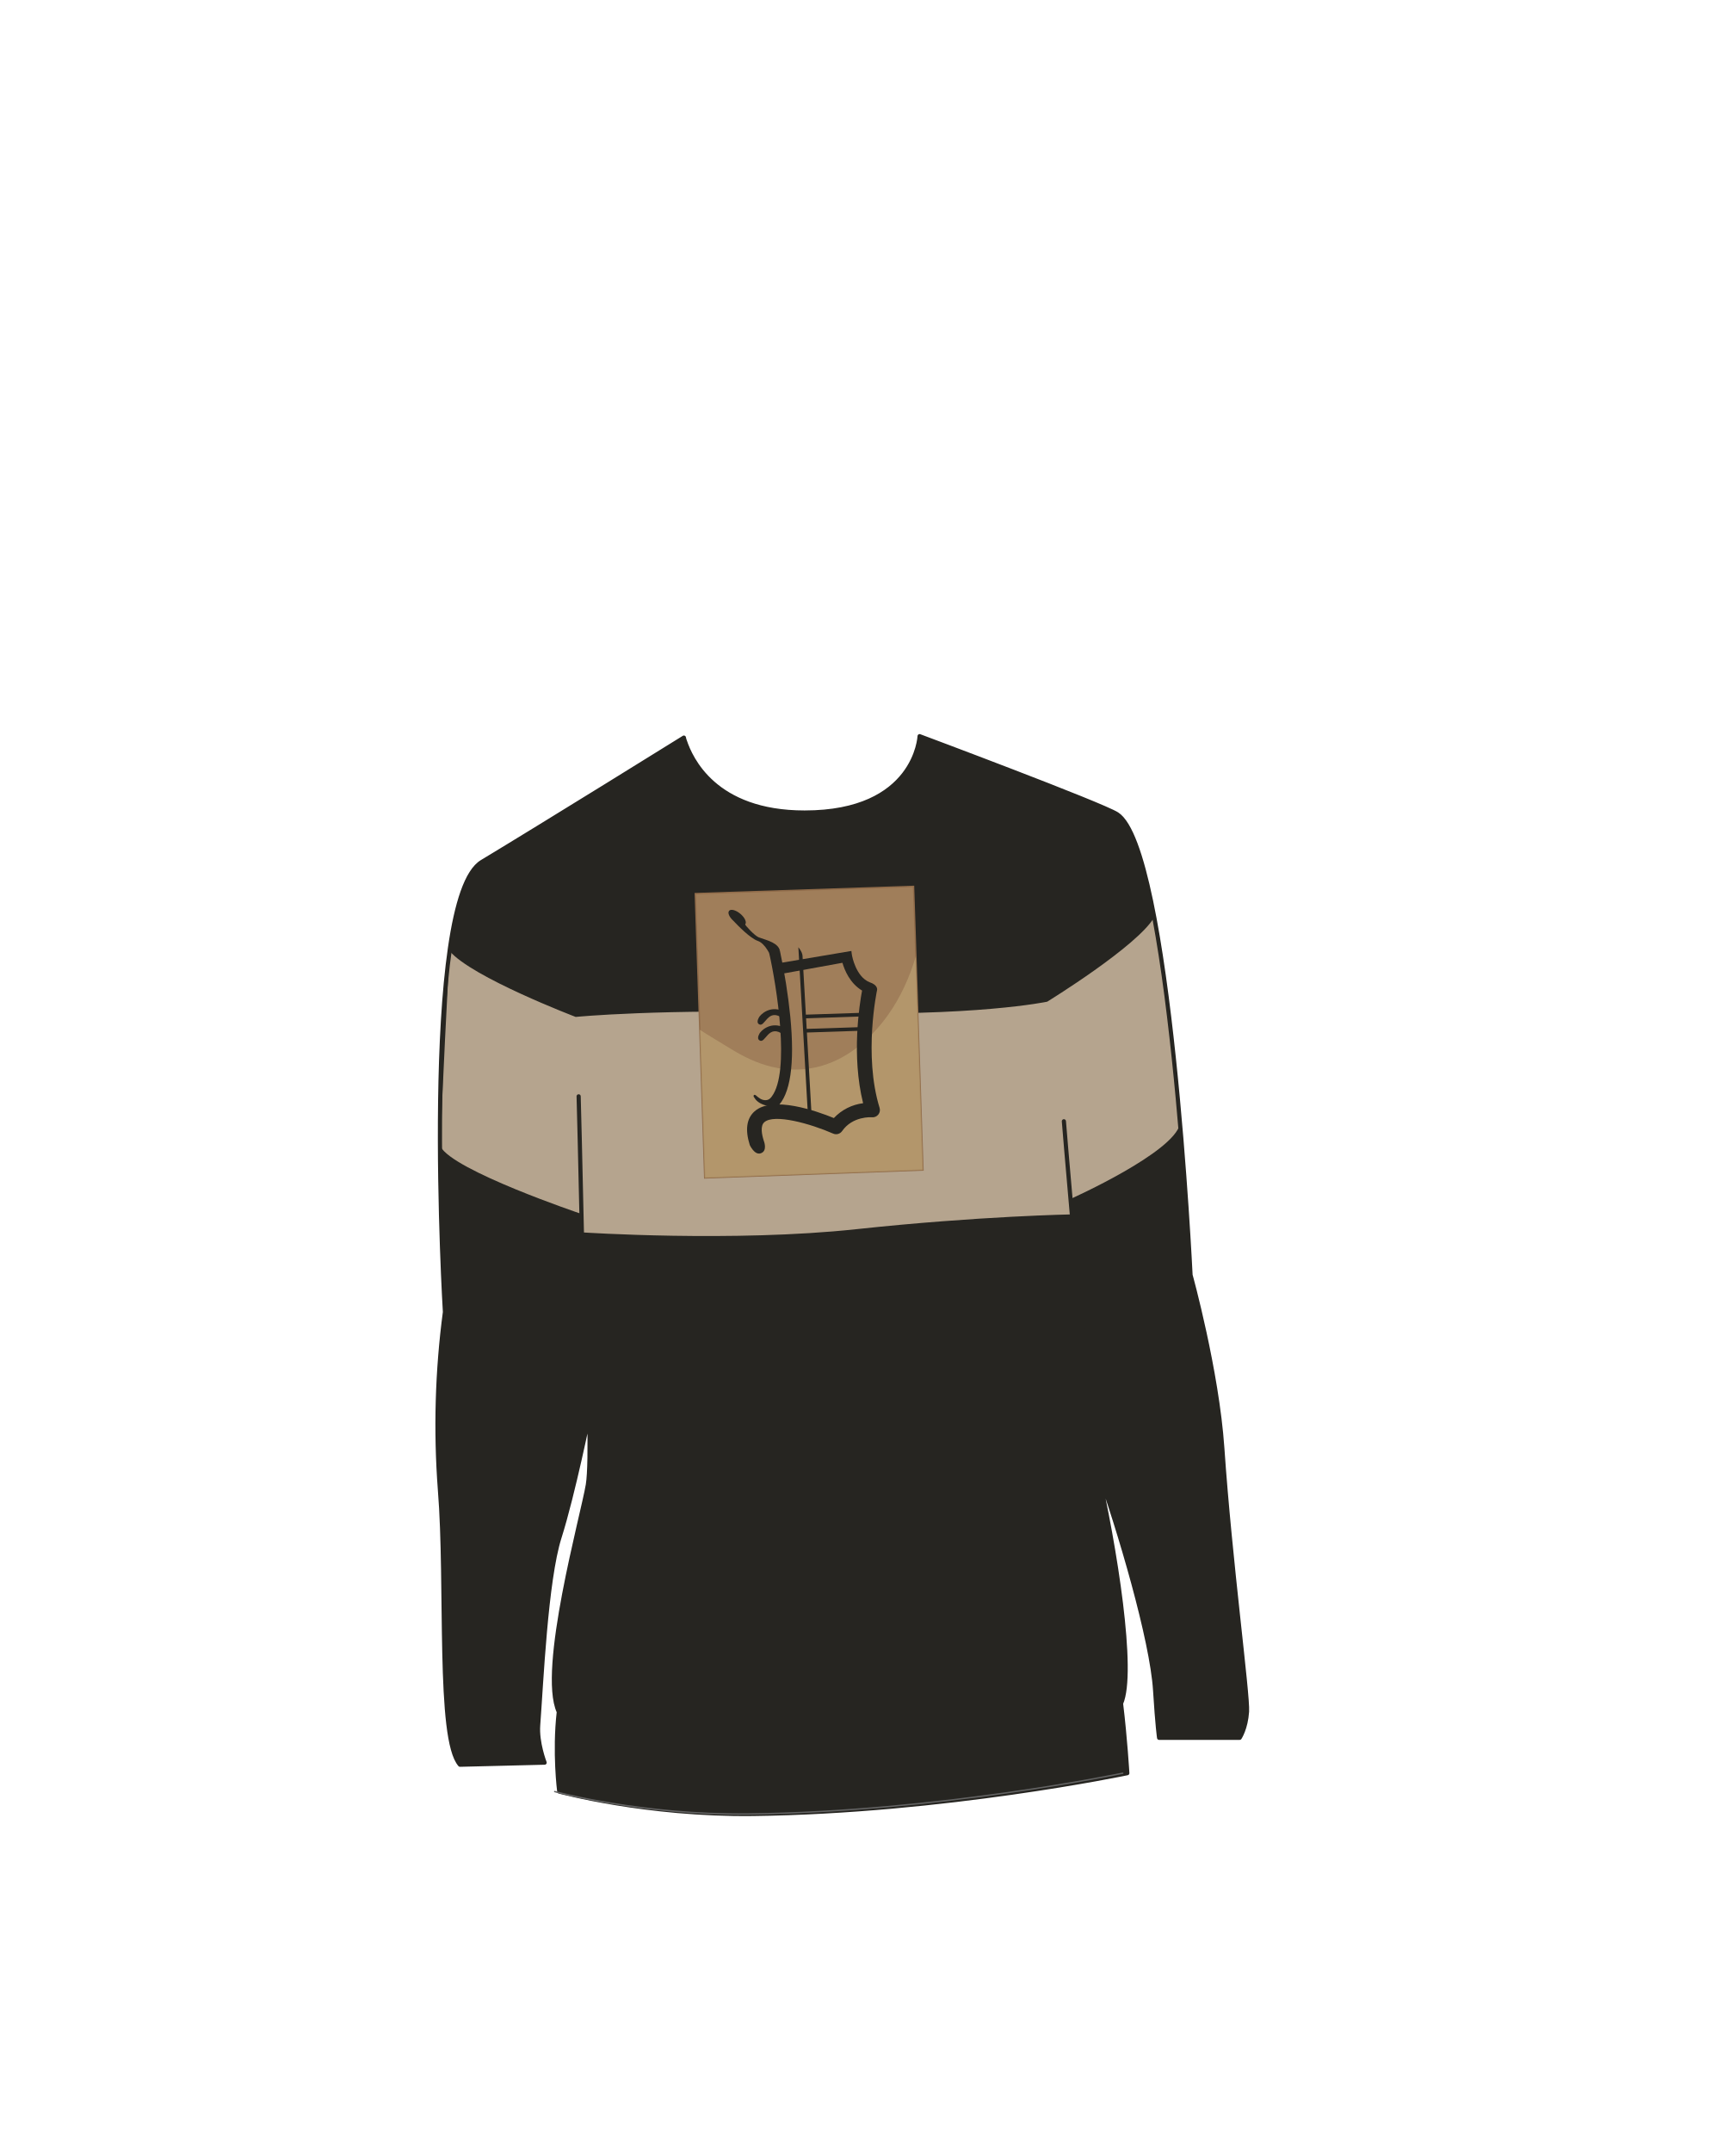
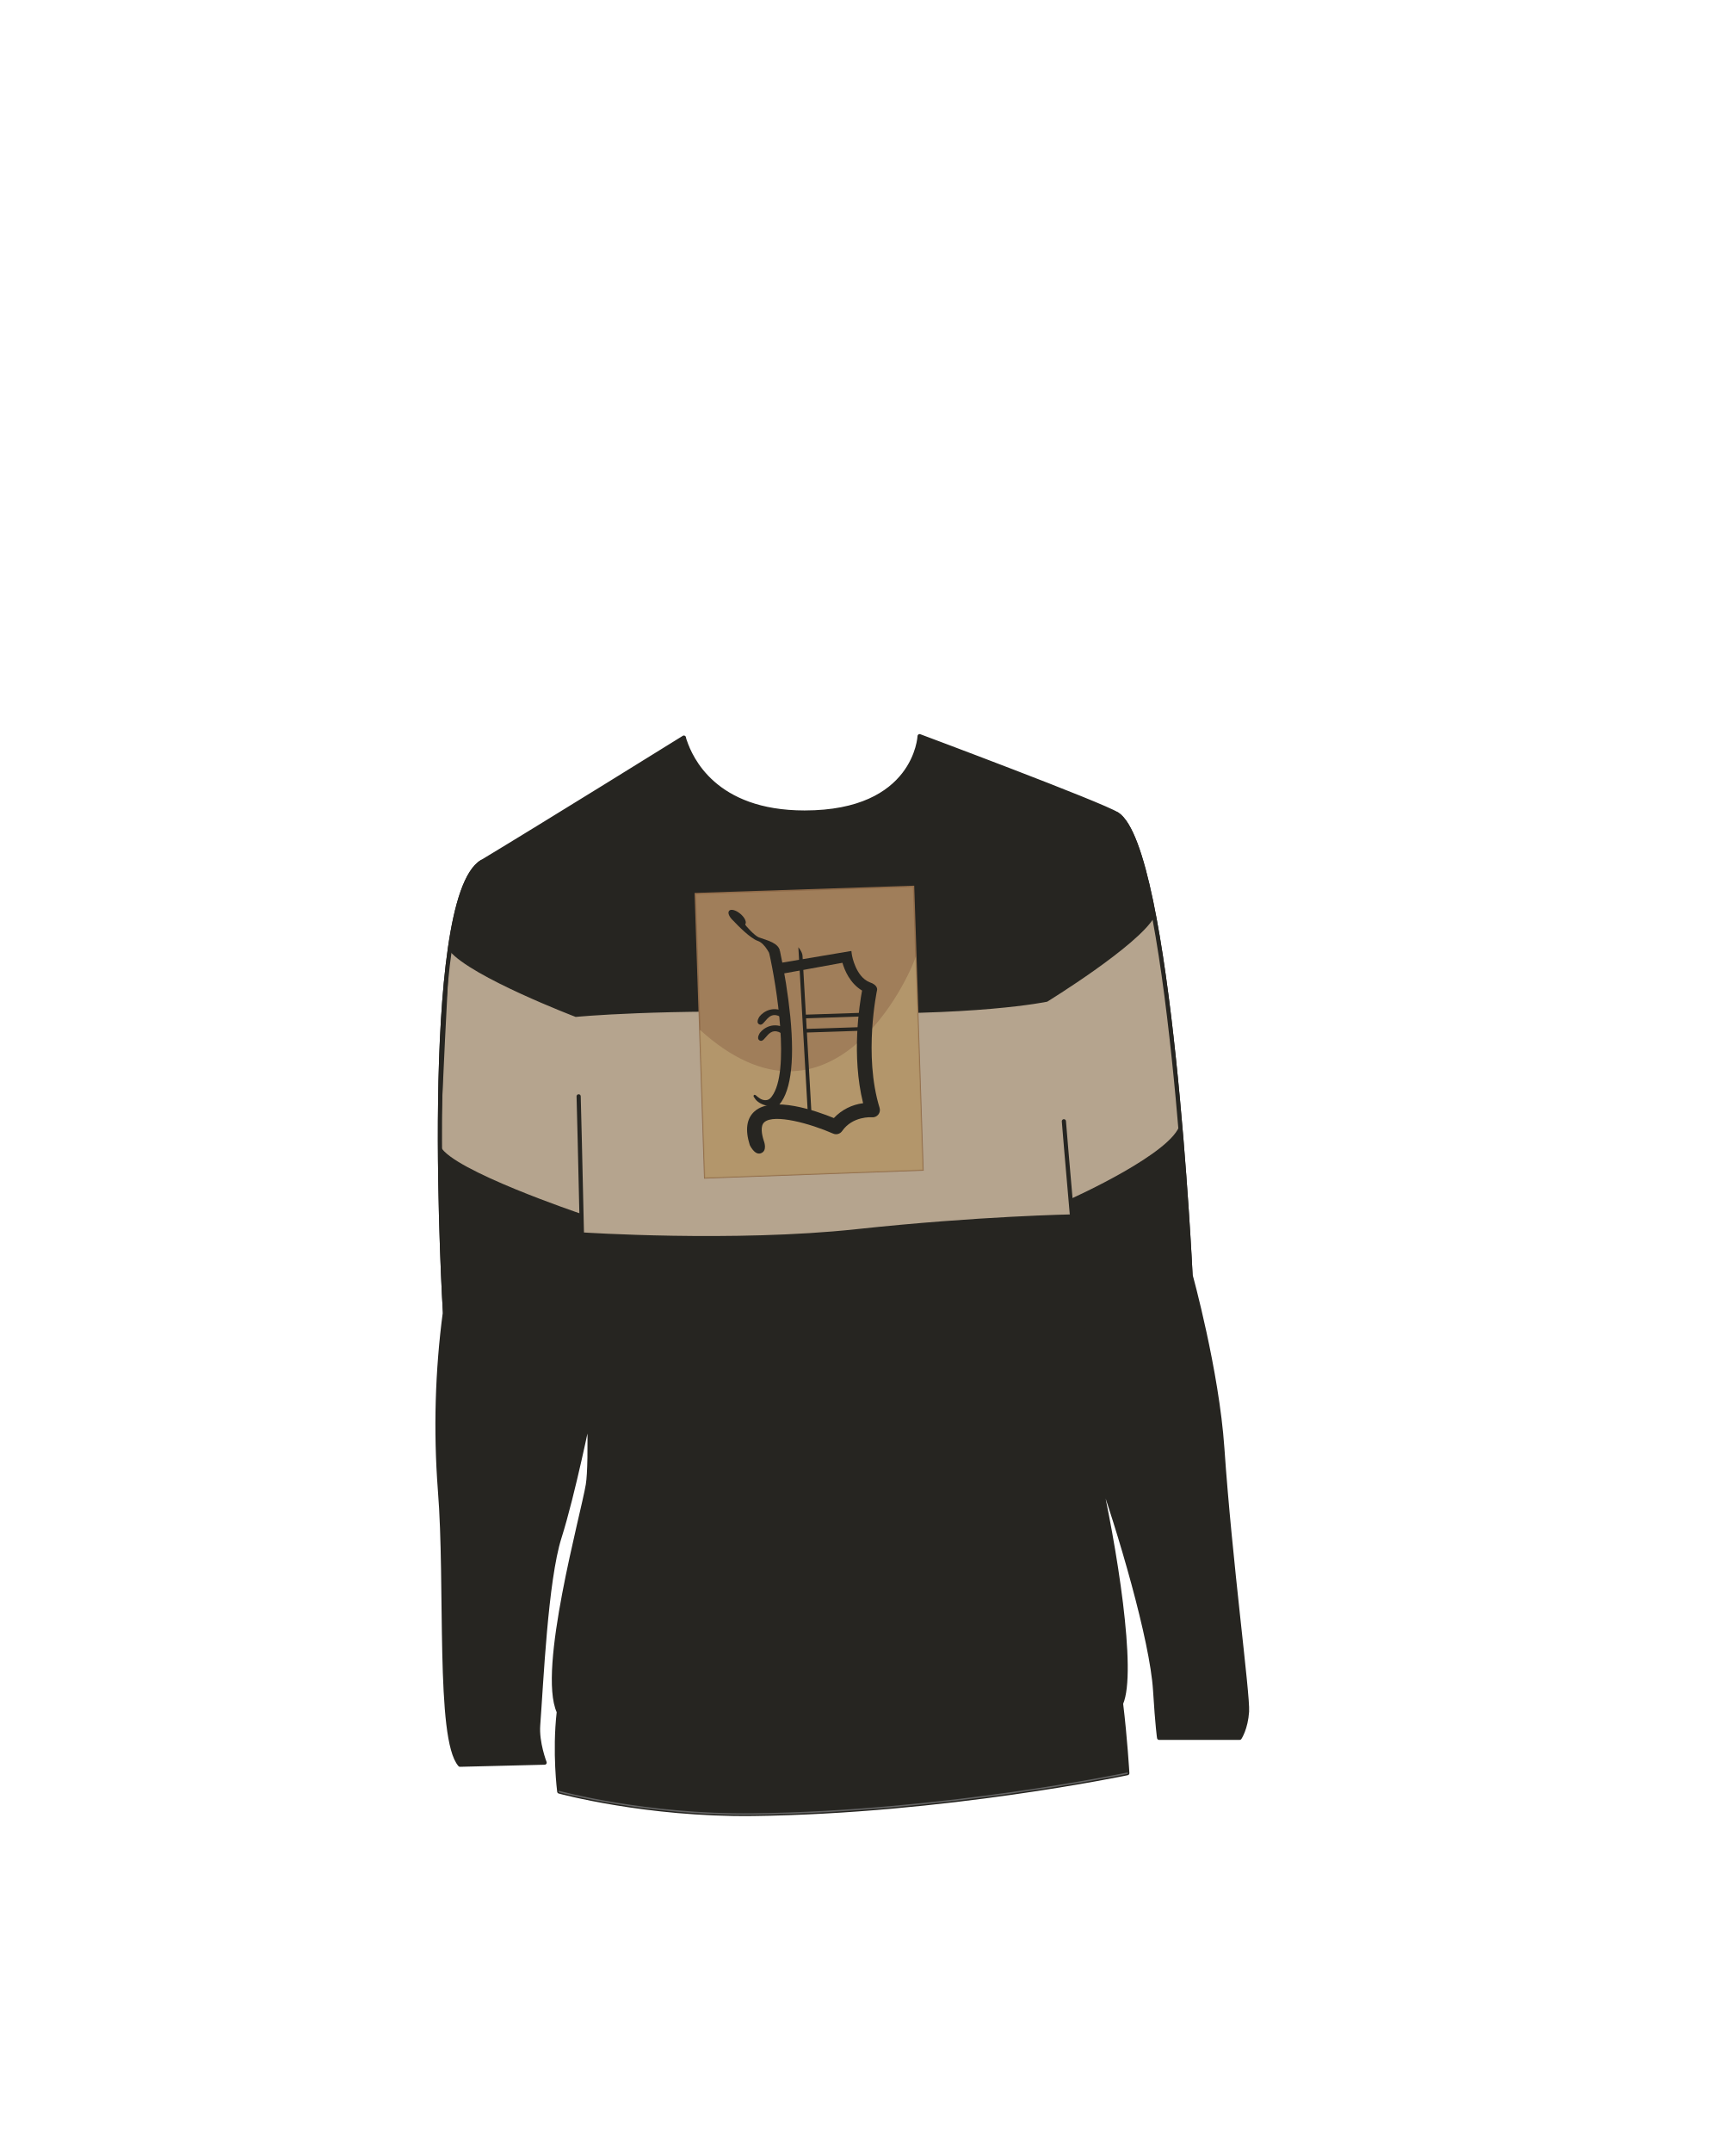
<svg xmlns="http://www.w3.org/2000/svg" width="1250" height="1550" viewBox="0 0 1250 1550">
-   <path d="M880.5,1043c-3.84-55.87-22.89-124.63-22.89-124.63S843,611.44,804.73,586.45c-10.88-7.1-142.29-56.21-142.29-56.21s-2.49,55-82.85,55c-65.08,0-82.1-39.23-86.21-51.38a11.55,11.55,0,0,1-.75-2.59c-1,.65-100.94,62.69-145.44,89.5C302.46,647.71,320.52,945,320.52,945a619.36,619.36,0,0,0-3.61,128.12c5.53,68.42-1.87,179.2,14.46,197.94l60.95-1.5s-5.6-14.35-4.65-27c2.28-30.22,5.54-104.27,15.36-135.22s21.45-88.31,21.45-88.33c.49,23.68.3,42.23-1,50.33-3.6,21.92-34.82,133.38-20.94,163.66-3.34,29.29.32,57.36.32,57.36s62.52,17.08,139.52,16.15c137.52-1.65,269.68-29.37,269.68-29.37s-1.47-25.34-4.52-50.16c9.94-22.61-4.2-112.56-17.91-172,17.07,47.16,40.24,126.63,42.45,162.33,1.64,26.39,2.89,34.36,2.89,34.36H893s4.49-6.67,5.3-18.89S886.07,1124.28,880.5,1043Z" fill="#262521" />
+   <path d="M880.5,1043c-3.84-55.87-22.89-124.63-22.89-124.63S843,611.44,804.73,586.45c-10.88-7.1-142.29-56.21-142.29-56.21s-2.49,55-82.85,55c-65.08,0-82.1-39.23-86.21-51.38a11.55,11.55,0,0,1-.75-2.59c-1,.65-100.94,62.69-145.44,89.5C302.46,647.71,320.52,945,320.52,945a619.36,619.36,0,0,0-3.61,128.12c5.53,68.42-1.87,179.2,14.46,197.94l60.95-1.5s-5.6-14.35-4.65-27c2.28-30.22,5.54-104.27,15.36-135.22s21.45-88.31,21.45-88.33c.49,23.68.3,42.23-1,50.33-3.6,21.92-34.82,133.38-20.94,163.66-3.34,29.29.32,57.36.32,57.36s62.52,17.08,139.52,16.15c137.52-1.65,269.68-29.37,269.68-29.37s-1.47-25.34-4.52-50.16c9.94-22.61-4.2-112.56-17.91-172,17.07,47.16,40.24,126.63,42.45,162.33,1.64,26.39,2.89,34.36,2.89,34.36H893s4.49-6.67,5.3-18.89S886.07,1124.28,880.5,1043Z" fill="#262521" stroke="#262521" stroke-linecap="round" stroke-linejoin="round" stroke-width="3" />
+   <path d="M402.83,1290.39s62.52,17.08,139.52,16.15c137.52-1.65,269.68-29.37,269.68-29.37" fill="none" stroke="#636363" stroke-linecap="round" stroke-linejoin="round" />
  <path d="M850,809.54s-12.61-144-18.53-148.88c-12.12,20.89-77.12,60.82-77.12,60.82s-51.58,11-165.89,7.92c-113.42-3-173.76,3.05-173.76,3.05s-75-28.58-90.87-47.52c0,0-6.6,124.78-6.49,140.89,8.78,17.26,101,48.36,101,48.36l1.12,13.46s108.66,7.23,197.43-2.31,156.27-10.68,156.27-10.68L772,863.17S845.55,830.17,850,809.54Z" fill="#b5a48e" />
-   <path d="M880.5,1043c-3.84-55.87-22.89-124.63-22.89-124.63S843,611.44,804.73,586.45c-10.88-7.1-142.29-56.21-142.29-56.21s-2.49,55-82.85,55c-65.08,0-82.1-39.23-86.21-51.38a11.55,11.55,0,0,1-.75-2.59c-1,.65-100.94,62.69-145.44,89.5C302.46,647.71,320.52,945,320.52,945a619.36,619.36,0,0,0-3.61,128.12c5.53,68.42-1.87,179.2,14.46,197.94l60.95-1.5s-5.6-14.35-4.65-27c2.28-30.22,5.54-104.27,15.36-135.22s21.45-88.31,21.45-88.33c.49,23.68.3,42.23-1,50.33-3.6,21.92-34.82,133.38-20.94,163.66-3.34,29.29.32,57.36.32,57.36s62.52,17.08,139.52,16.15c137.52-1.65,269.68-29.37,269.68-29.37s-1.47-25.34-4.52-50.16c9.94-22.61-4.2-112.56-17.91-172,17.07,47.16,40.24,126.63,42.45,162.33,1.64,26.39,2.89,34.36,2.89,34.36H893s4.49-6.67,5.3-18.89S886.07,1124.28,880.5,1043Z" fill="none" stroke="#262521" stroke-linecap="round" stroke-linejoin="round" stroke-width="3" />
-   <path d="M399.57,1290.39s62.52,17.08,139.52,16.15c137.52-1.65,269.68-29.37,269.68-29.37" fill="none" stroke="#636363" stroke-linecap="round" stroke-linejoin="round" />
-   <path d="M766.38,807.61s10,123.7,16.09,167.28l3.86,80.12" fill="none" stroke="#262521" stroke-linecap="round" stroke-linejoin="round" stroke-width="3" />
+   <path d="M766.38,807.61s10,123.7,16.09,167.28" fill="none" stroke="#262521" stroke-linecap="round" stroke-linejoin="round" stroke-width="3" />
  <path d="M416.83,789.65s5.34,199.1,3.83,238.13" fill="none" stroke="#262521" stroke-linecap="round" stroke-linejoin="round" stroke-width="3" />
  <polygon points="664.87 842.72 507.65 848.43 500.87 643.64 658.08 638.43 664.87 842.72" fill="#a07e5a" stroke="#916c4a" stroke-miterlimit="10" />
-   <path d="M639.28,731.62C626.77,749,609,764.07,587.67,768.78a71.14,71.14,0,0,1-31.34-.31c-11.17-2.58-21.27-7.64-30.94-13.65-7.08-4.39-14.3-8.56-21.27-13.12l3.54,106.73,157.21-5.71-5.12-154C655.21,704,648.62,718.68,639.28,731.62Z" fill="#e0d194" opacity="0.3" />
+   <path d="M504.12,741.7l3.54,106.73,157.21-5.71-5.12-154C655.21,704,598.55,827.11,504.12,741.7Z" fill="#e0d194" opacity="0.3" />
  <path d="M547,749.28c-2.26-1.6.47-5.43.47-5.43,2.66-3.47,10.12-8.5,19.3-2.65l-2,4.32C553.21,736.59,551.54,752.47,547,749.28Z" fill="#262521" />
  <path d="M546.63,737.62c-2.27-1.6.47-5.43.47-5.43,2.65-3.47,10.11-8.5,19.3-2.65l-2,4.31C552.82,724.92,551.16,740.81,546.63,737.62Z" fill="#262521" />
  <path d="M582.05,804.14,575.1,682.26s2.84,3.3,3,6.11S584.68,804,584.68,804Z" fill="#262521" />
  <path d="M569.31,732.32a438.27,438.27,0,0,0-7.51-47.63l-7.71,1.73c5.27,23.36,15.36,85.61,1.83,103.38-.09.13-.18.26-.28.38-.25.31-.53.58-.79.86a4.84,4.84,0,0,1-2.68,1.33c-3.54.43-5.89-2-7.35-3.15,0,0-1.06-1.15-1.76-.41s.38,1.83.38,1.83c3.72,6.77,16.22,6.8,16.22,6.8C569.37,788.43,572.62,766.52,569.31,732.32Z" fill="#262521" />
  <path d="M631.8,713.12s1-3.58-5.48-5.7c-9.83-4-12.53-19-12.55-19.1-.16-1.06-.4-2.28-.47-3.39l-53.3,9,1.41,7.78,45.45-8.25c1.53,5.36,5.41,14.76,14.14,20-1.88,10-7.76,46.94.75,81.14a34.74,34.74,0,0,0-21.07,10.69c-12.4-5.07-44.23-16.37-57.16-4.8-5.72,5.12-6.87,13.27-3.42,24.22,0,0,3.38,7.39,7.79,6,5.39-1.67,2.26-9.2,2.26-9.2-1.44-4.57-2.54-10.57.4-13.2,7.07-6.32,33.27,1,49.62,8.18a5.27,5.27,0,0,0,6.45-1.82c7.55-10.87,21-10,21.51-9.93a5.27,5.27,0,0,0,5.49-6.8C621.89,759.92,631.7,713.59,631.8,713.12Z" fill="#262521" />
  <rect x="579.27" y="730.14" width="44.48" height="2.63" transform="translate(-23.89 20.32) rotate(-1.9)" fill="#262521" />
  <rect x="579.61" y="740.4" width="44.48" height="2.63" transform="translate(-24.23 20.34) rotate(-1.9)" fill="#262521" />
  <path d="M546.71,675.2c-2.91-1-10.26-9-9.89-9.43,1.26-1.51-.31-4.91-3.51-7.6s-6.83-3.65-8.09-2.15.18,4.58,3.07,7.2c3.28,3.49,12.26,12.68,17.58,14.47,5.55,1.88,9.3,11,9.34,11.08l6.59-4.08C560.54,679.3,553.41,677.46,546.71,675.2Z" fill="#262521" />
+   <path d="M347.19,620.76C302.46,647.71,320.52,945,320.52,945" fill="none" stroke="#262521" stroke-linecap="round" stroke-linejoin="round" stroke-width="3" />
+   <path d="M857.61,918.39S843,611.44,804.73,586.45" fill="none" stroke="#262521" stroke-linecap="round" stroke-linejoin="round" stroke-width="3" />
</svg>
